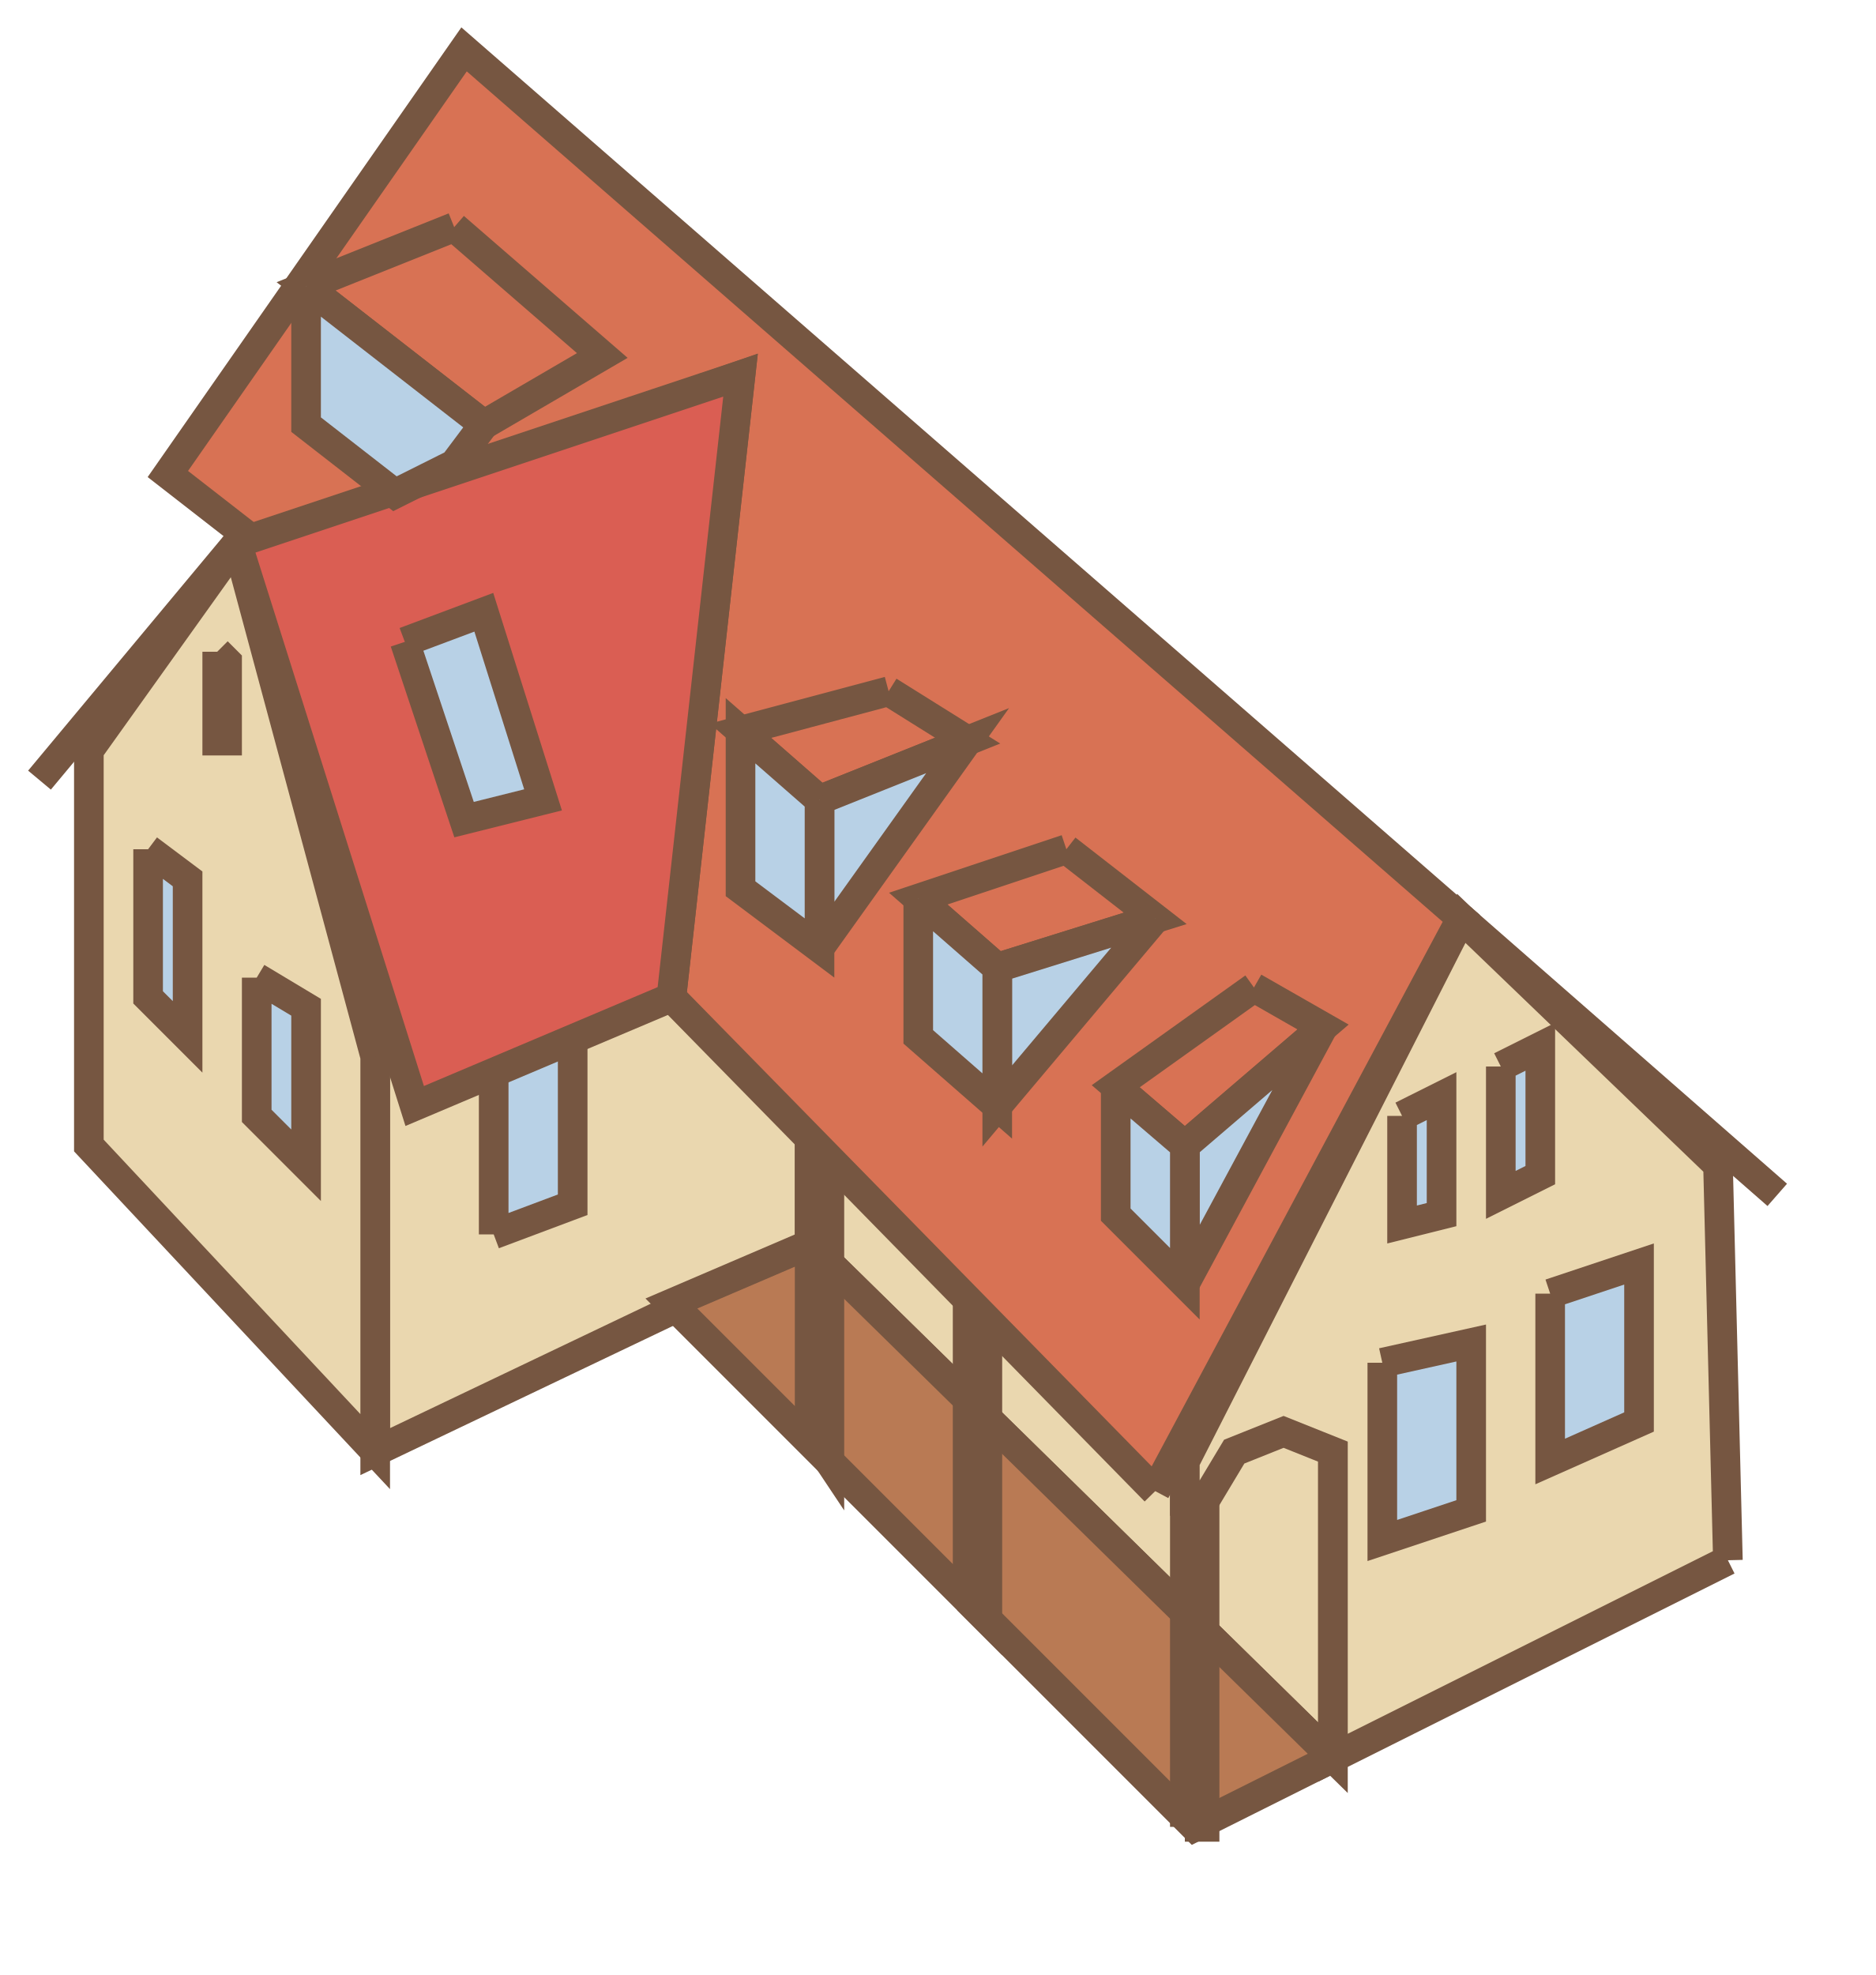
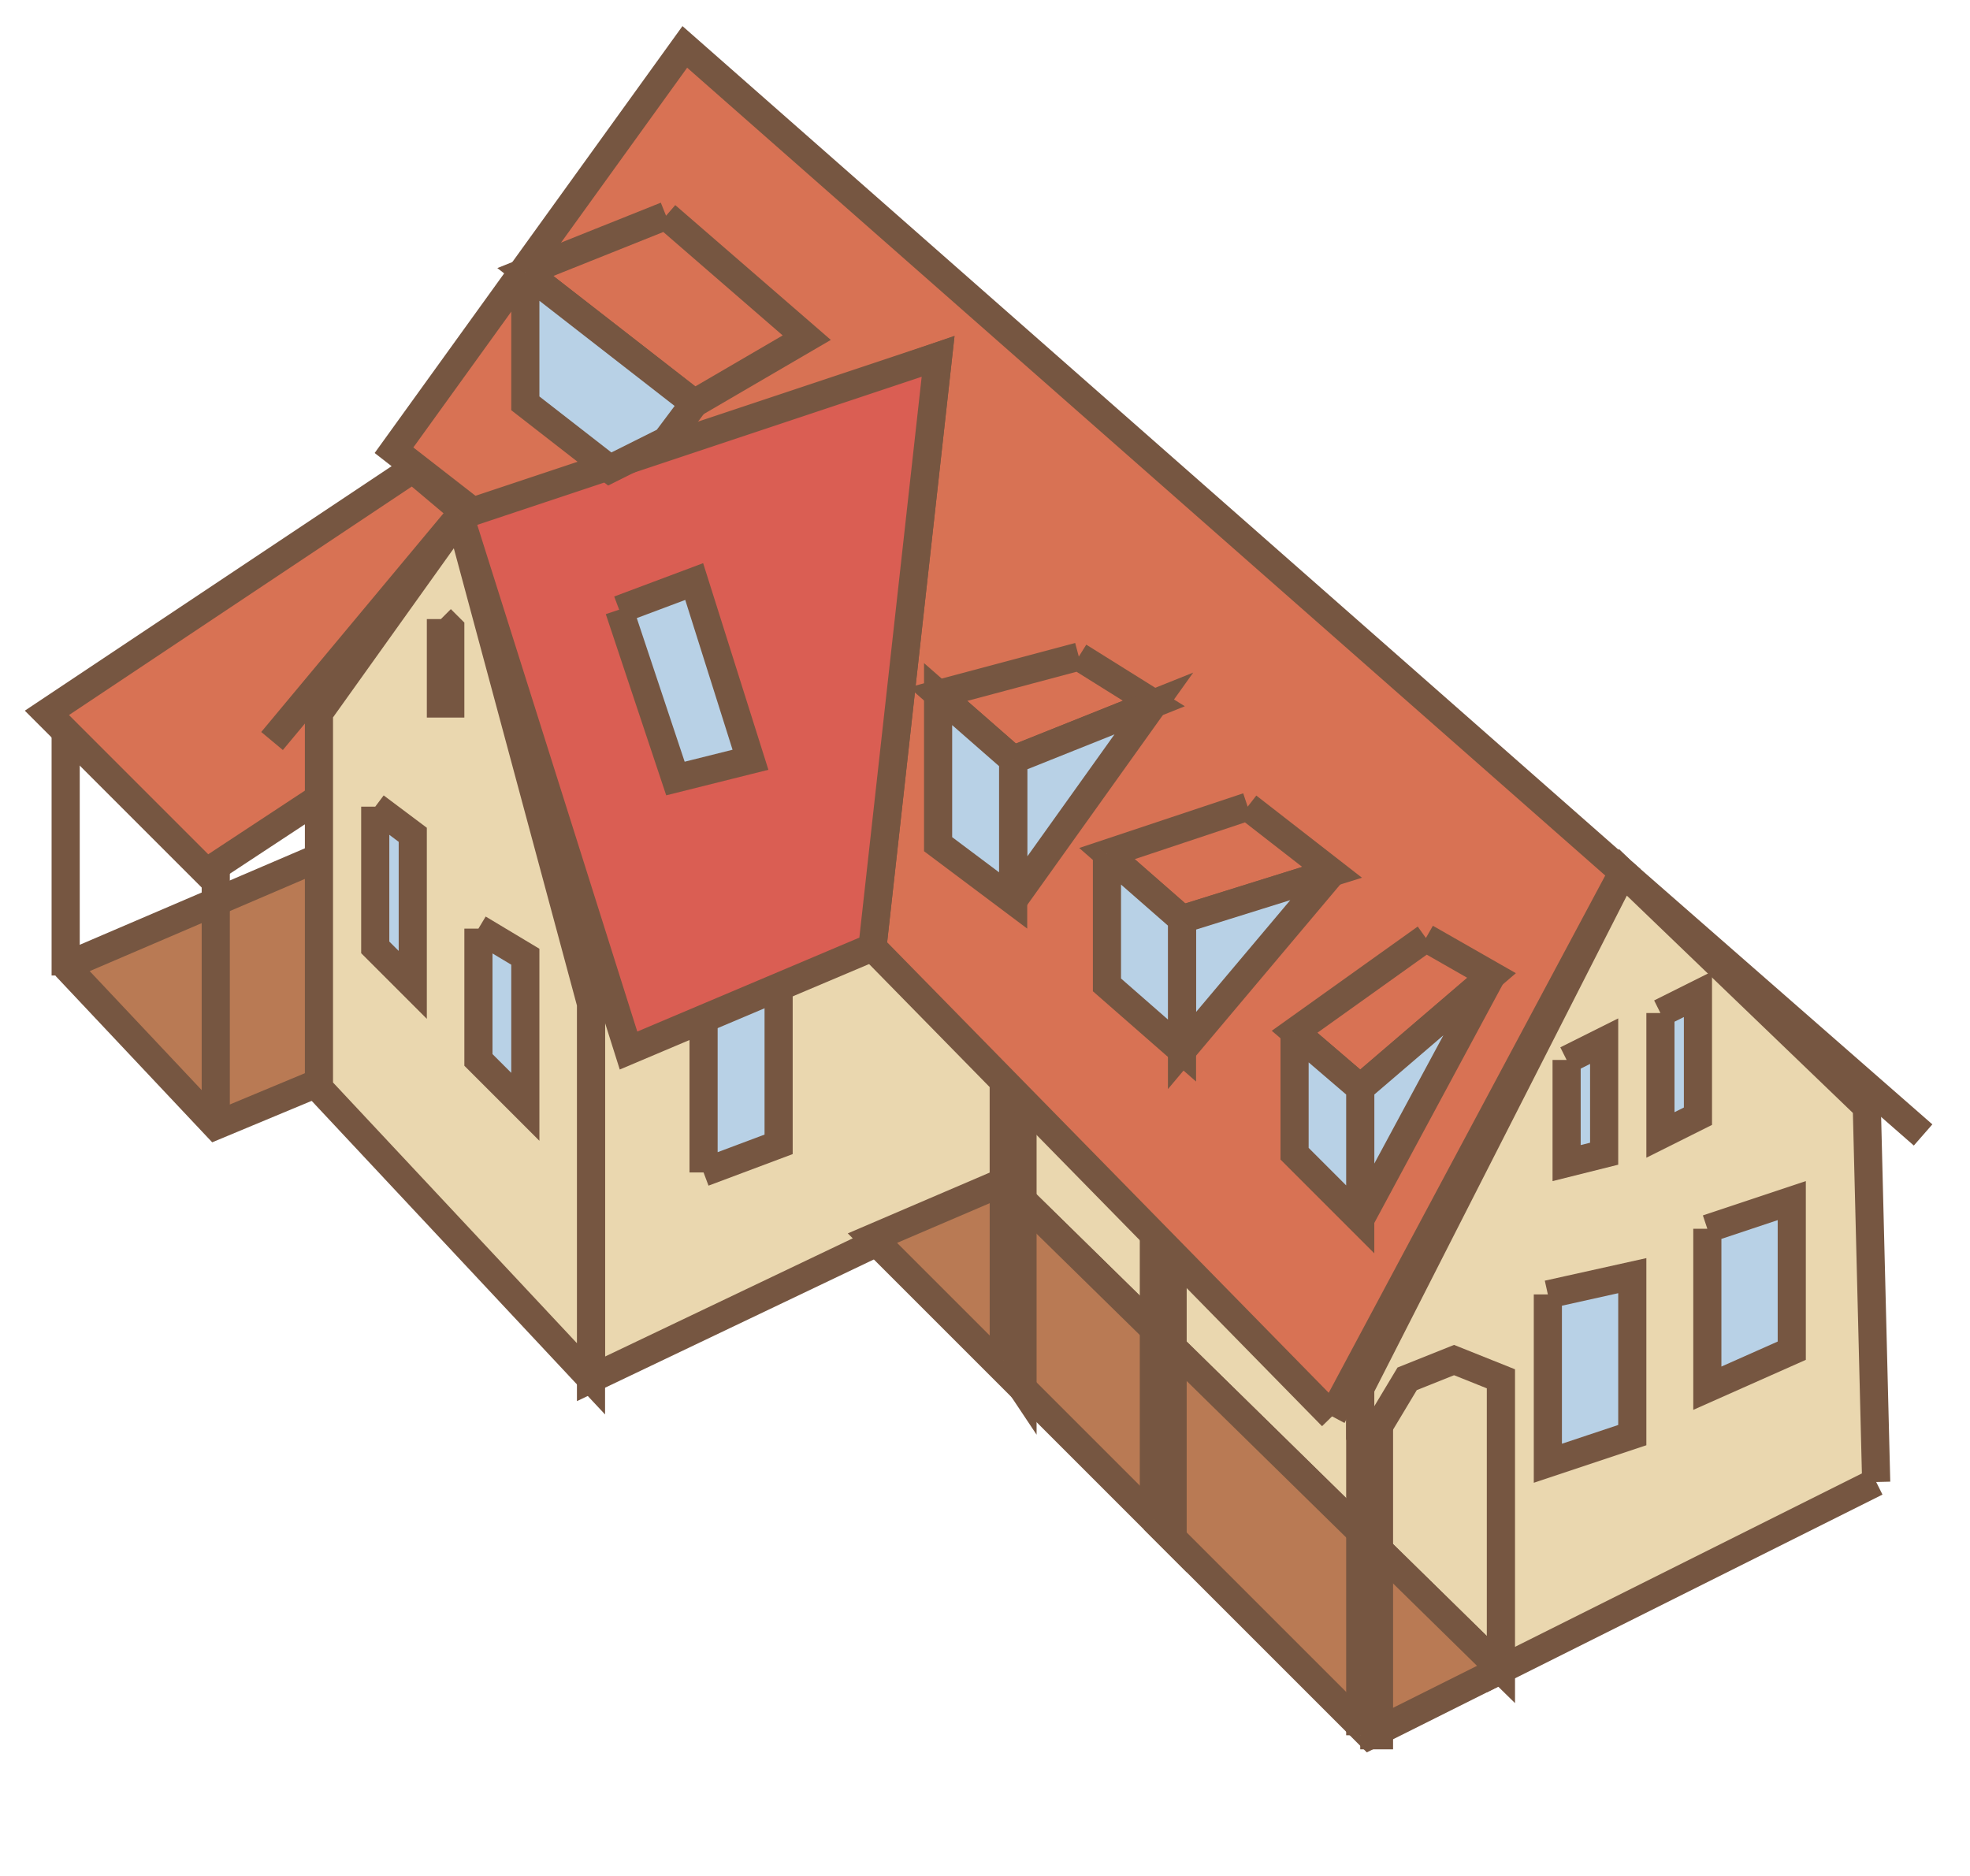
- <svg xmlns="http://www.w3.org/2000/svg" width="190pt" height="200pt" viewBox="0 0 190 200" preserveAspectRatio="xMidYMid meet">
-   <path d="M 135 147 L 135 178 L 82 126 L 82 86 L 135 147          " stroke-width="3" stroke="#765641" fill="#EAD7AF" />
-   <path d="M 175 158 L 174 118 L 148 93 L 120 148 L 120 152 L 122 152 L 125 147 L 130 145 L 135 147 L 135 178 L 175 158          " stroke-width="3" stroke="#765641" fill="#EAD7AF" />
-   <path d="M 82 126 L 82 86 L 38 107 L 38 147 L 82 126          " stroke-width="3" stroke="#765641" fill="#EAD7AF" />
-   <path d="M 38 107 L 38 147 L 9 116 L 9 76 L 24 55 L 38 107          " stroke-width="3" stroke="#765641" fill="#EAD7AF" />
-   <path d="M 135 178 L 121 185 L 68 132 L 82 126 L 135 178          " stroke-width="3" stroke="#765641" fill="#B97A54" />
-   <path d="M 120 185 L 122 185 L 122 152 L 120 152 L 120 185          " stroke-width="3" stroke="#765641" fill="#EAD7AF" />
-   <path d="M 98 162 L 100 164 L 100 130 L 98 130 L 98 162          " stroke-width="3" stroke="#765641" fill="#EAD7AF" />
-   <path d="M 82 145 L 84 148 L 84 116 L 82 116 L 82 145          " stroke-width="3" stroke="#765641" fill="#EAD7AF" />
-   <path d="M 140 138 L 140 156 L 149 153 L 149 136 L 140 138          " stroke-width="3" stroke="#765641" fill="#B8D1E6" />
-   <path d="M 157 131 L 157 148 L 166 144 L 166 128 L 157 131          " stroke-width="3" stroke="#765641" fill="#B8D1E6" />
-   <path d="M 142 113 L 142 124 L 146 123 L 146 111 L 142 113          " stroke-width="3" stroke="#765641" fill="#B8D1E6" />
-   <path d="M 152 108 L 152 121 L 156 119 L 156 106 L 152 108          " stroke-width="3" stroke="#765641" fill="#B8D1E6" />
-   <path d="M 50 125 L 50 107 L 58 104 L 58 122 L 50 125          " stroke-width="3" stroke="#765641" fill="#B8D1E6" />
-   <path d="M 15 86 L 15 101 L 19 105 L 19 89 L 15 86          " stroke-width="3" stroke="#765641" fill="#B8D1E6" />
-   <path d="M 26 99 L 26 113 L 31 118 L 31 102 L 26 99          " stroke-width="3" stroke="#765641" fill="#B8D1E6" />
-   <path d="M 22 66 L 22 75 L 23 75 L 23 67 L 22 66          " stroke-width="3" stroke="#765641" fill="#B8D1E6" />
-   <path d="M 117 151 L 148 93 L 47 5 L 17 48 L 26 55 L 75 38 L 68 101 L 117 151          " stroke-width="3" stroke="#765641" fill="#D87254" />
-   <path d="M 24 55 L 42 112 L 68 101 L 75 38 L 24 55          " stroke-width="3" stroke="#765641" fill="#DA5E53" />
-   <line x1="148" y1="93" x2="180" y2="121" stroke-width="3" stroke="#765641" />
-   <line x1="24" y1="55" x2="4" y2="79" stroke-width="3" stroke="#765641" />
-   <path d="M 90 70 L 98 75 L 83 81 L 75 74 L 90 70          " stroke-width="3" stroke="#765641" fill="#D87254" />
-   <path d="M 83 96 L 83 81 L 98 75 L 83 96          " stroke-width="3" stroke="#765641" fill="#B8D1E6" />
-   <path d="M 83 81 L 75 74 L 75 90 L 83 96 L 83 81          " stroke-width="3" stroke="#765641" fill="#B8D1E6" />
-   <path d="M 108 86 L 93 91 L 101 98 L 117 93 L 108 86          " stroke-width="3" stroke="#765641" fill="#D87254" />
-   <path d="M 117 93 L 101 98 L 101 112 L 117 93          " stroke-width="3" stroke="#765641" fill="#B8D1E6" />
-   <path d="M 93 91 L 101 98 L 101 112 L 93 105 L 93 91          " stroke-width="3" stroke="#765641" fill="#B8D1E6" />
-   <path d="M 127 100 L 113 110 L 120 116 L 134 104 L 127 100          " stroke-width="3" stroke="#765641" fill="#D87254" />
-   <path d="M 120 116 L 134 104 L 120 130 L 120 116          " stroke-width="3" stroke="#765641" fill="#B8D1E6" />
-   <path d="M 113 110 L 120 116 L 120 130 L 113 123 L 113 110          " stroke-width="3" stroke="#765641" fill="#B8D1E6" />
-   <path d="M 41 65 L 49 62 L 55 81 L 47 83 L 41 65          " stroke-width="3" stroke="#765641" fill="#B8D1E6" />
-   <path d="M 46 23 L 61 36 L 49 43 L 31 29 L 46 23          " stroke-width="3" stroke="#765641" fill="#D87254" />
-   <path d="M 31 29 L 31 43 L 40 50 L 46 47 L 49 43 L 31 29          " stroke-width="3" stroke="#765641" fill="#B8D1E6" />
+ <svg xmlns="http://www.w3.org/2000/svg" width="210pt" height="200pt" viewBox="0 0 210 200" preserveAspectRatio="xMidYMid meet">
+   <path d="M 44 50 L 5 76 L 22 93 L 63 66 L 44 50          " stroke-width="3" stroke="#765641" fill="#D87254" />
+   <path d="M 7 103 L 23 120 L 35 115 L 35 91 L 7 103          " stroke-width="3" stroke="#765641" fill="#B97A54" />
+   <line x1="7" y1="104" x2="7" y2="78" stroke-width="3" stroke="#765641" />
+   <line x1="23" y1="93" x2="23" y2="119" stroke-width="3" stroke="#765641" />
+   <path d="M 160 147 L 160 178 L 107 126 L 107 86 L 160 147          " stroke-width="3" stroke="#765641" fill="#EAD7AF" />
+   <path d="M 200 158 L 199 118 L 173 93 L 145 148 L 145 152 L 147 152 L 150 147 L 155 145 L 160 147 L 160 178 L 200 158          " stroke-width="3" stroke="#765641" fill="#EAD7AF" />
+   <path d="M 107 126 L 107 86 L 63 107 L 63 147 L 107 126          " stroke-width="3" stroke="#765641" fill="#EAD7AF" />
+   <path d="M 63 107 L 63 147 L 34 116 L 34 76 L 49 55 L 63 107          " stroke-width="3" stroke="#765641" fill="#EAD7AF" />
+   <path d="M 160 178 L 146 185 L 93 132 L 107 126 L 160 178          " stroke-width="3" stroke="#765641" fill="#B97A54" />
+   <path d="M 145 185 L 147 185 L 147 152 L 145 152 L 145 185          " stroke-width="3" stroke="#765641" fill="#EAD7AF" />
+   <path d="M 123 162 L 125 164 L 125 130 L 123 130 L 123 162          " stroke-width="3" stroke="#765641" fill="#EAD7AF" />
+   <path d="M 107 145 L 109 148 L 109 116 L 107 116 L 107 145          " stroke-width="3" stroke="#765641" fill="#EAD7AF" />
+   <path d="M 165 138 L 165 156 L 174 153 L 174 136 L 165 138          " stroke-width="3" stroke="#765641" fill="#B8D1E6" />
+   <path d="M 182 131 L 182 148 L 191 144 L 191 128 L 182 131          " stroke-width="3" stroke="#765641" fill="#B8D1E6" />
+   <path d="M 167 113 L 167 124 L 171 123 L 171 111 L 167 113          " stroke-width="3" stroke="#765641" fill="#B8D1E6" />
+   <path d="M 177 108 L 177 121 L 181 119 L 181 106 L 177 108          " stroke-width="3" stroke="#765641" fill="#B8D1E6" />
+   <path d="M 75 125 L 75 107 L 83 104 L 83 122 L 75 125          " stroke-width="3" stroke="#765641" fill="#B8D1E6" />
+   <path d="M 40 86 L 40 101 L 44 105 L 44 89 L 40 86          " stroke-width="3" stroke="#765641" fill="#B8D1E6" />
+   <path d="M 51 99 L 51 113 L 56 118 L 56 102 L 51 99          " stroke-width="3" stroke="#765641" fill="#B8D1E6" />
+   <path d="M 47 66 L 47 75 L 48 75 L 48 67 L 47 66          " stroke-width="3" stroke="#765641" fill="#B8D1E6" />
+   <path d="M 142 151 L 173 93 L 73 5 L 42 48 L 51 55 L 100 38 L 93 101 L 142 151          " stroke-width="3" stroke="#765641" fill="#D87254" />
+   <path d="M 49 55 L 67 112 L 93 101 L 100 38 L 49 55          " stroke-width="3" stroke="#765641" fill="#DA5E53" />
+   <line x1="173" y1="93" x2="205" y2="121" stroke-width="3" stroke="#765641" />
+   <line x1="49" y1="55" x2="29" y2="79" stroke-width="3" stroke="#765641" />
+   <path d="M 115 70 L 123 75 L 108 81 L 100 74 L 115 70          " stroke-width="3" stroke="#765641" fill="#D87254" />
+   <path d="M 108 96 L 108 81 L 123 75 L 108 96          " stroke-width="3" stroke="#765641" fill="#B8D1E6" />
+   <path d="M 108 81 L 100 74 L 100 90 L 108 96 L 108 81          " stroke-width="3" stroke="#765641" fill="#B8D1E6" />
+   <path d="M 133 86 L 118 91 L 126 98 L 142 93 L 133 86          " stroke-width="3" stroke="#765641" fill="#D87254" />
+   <path d="M 142 93 L 126 98 L 126 112 L 142 93          " stroke-width="3" stroke="#765641" fill="#B8D1E6" />
+   <path d="M 118 91 L 126 98 L 126 112 L 118 105 L 118 91          " stroke-width="3" stroke="#765641" fill="#B8D1E6" />
+   <path d="M 152 100 L 138 110 L 145 116 L 159 104 L 152 100          " stroke-width="3" stroke="#765641" fill="#D87254" />
+   <path d="M 145 116 L 159 104 L 145 130 L 145 116          " stroke-width="3" stroke="#765641" fill="#B8D1E6" />
+   <path d="M 138 110 L 145 116 L 145 130 L 138 123 L 138 110          " stroke-width="3" stroke="#765641" fill="#B8D1E6" />
+   <path d="M 66 65 L 74 62 L 80 81 L 72 83 L 66 65          " stroke-width="3" stroke="#765641" fill="#B8D1E6" />
+   <path d="M 71 23 L 86 36 L 74 43 L 56 29 L 71 23          " stroke-width="3" stroke="#765641" fill="#D87254" />
+   <path d="M 56 29 L 56 43 L 65 50 L 71 47 L 74 43 L 56 29          " stroke-width="3" stroke="#765641" fill="#B8D1E6" />
</svg>
